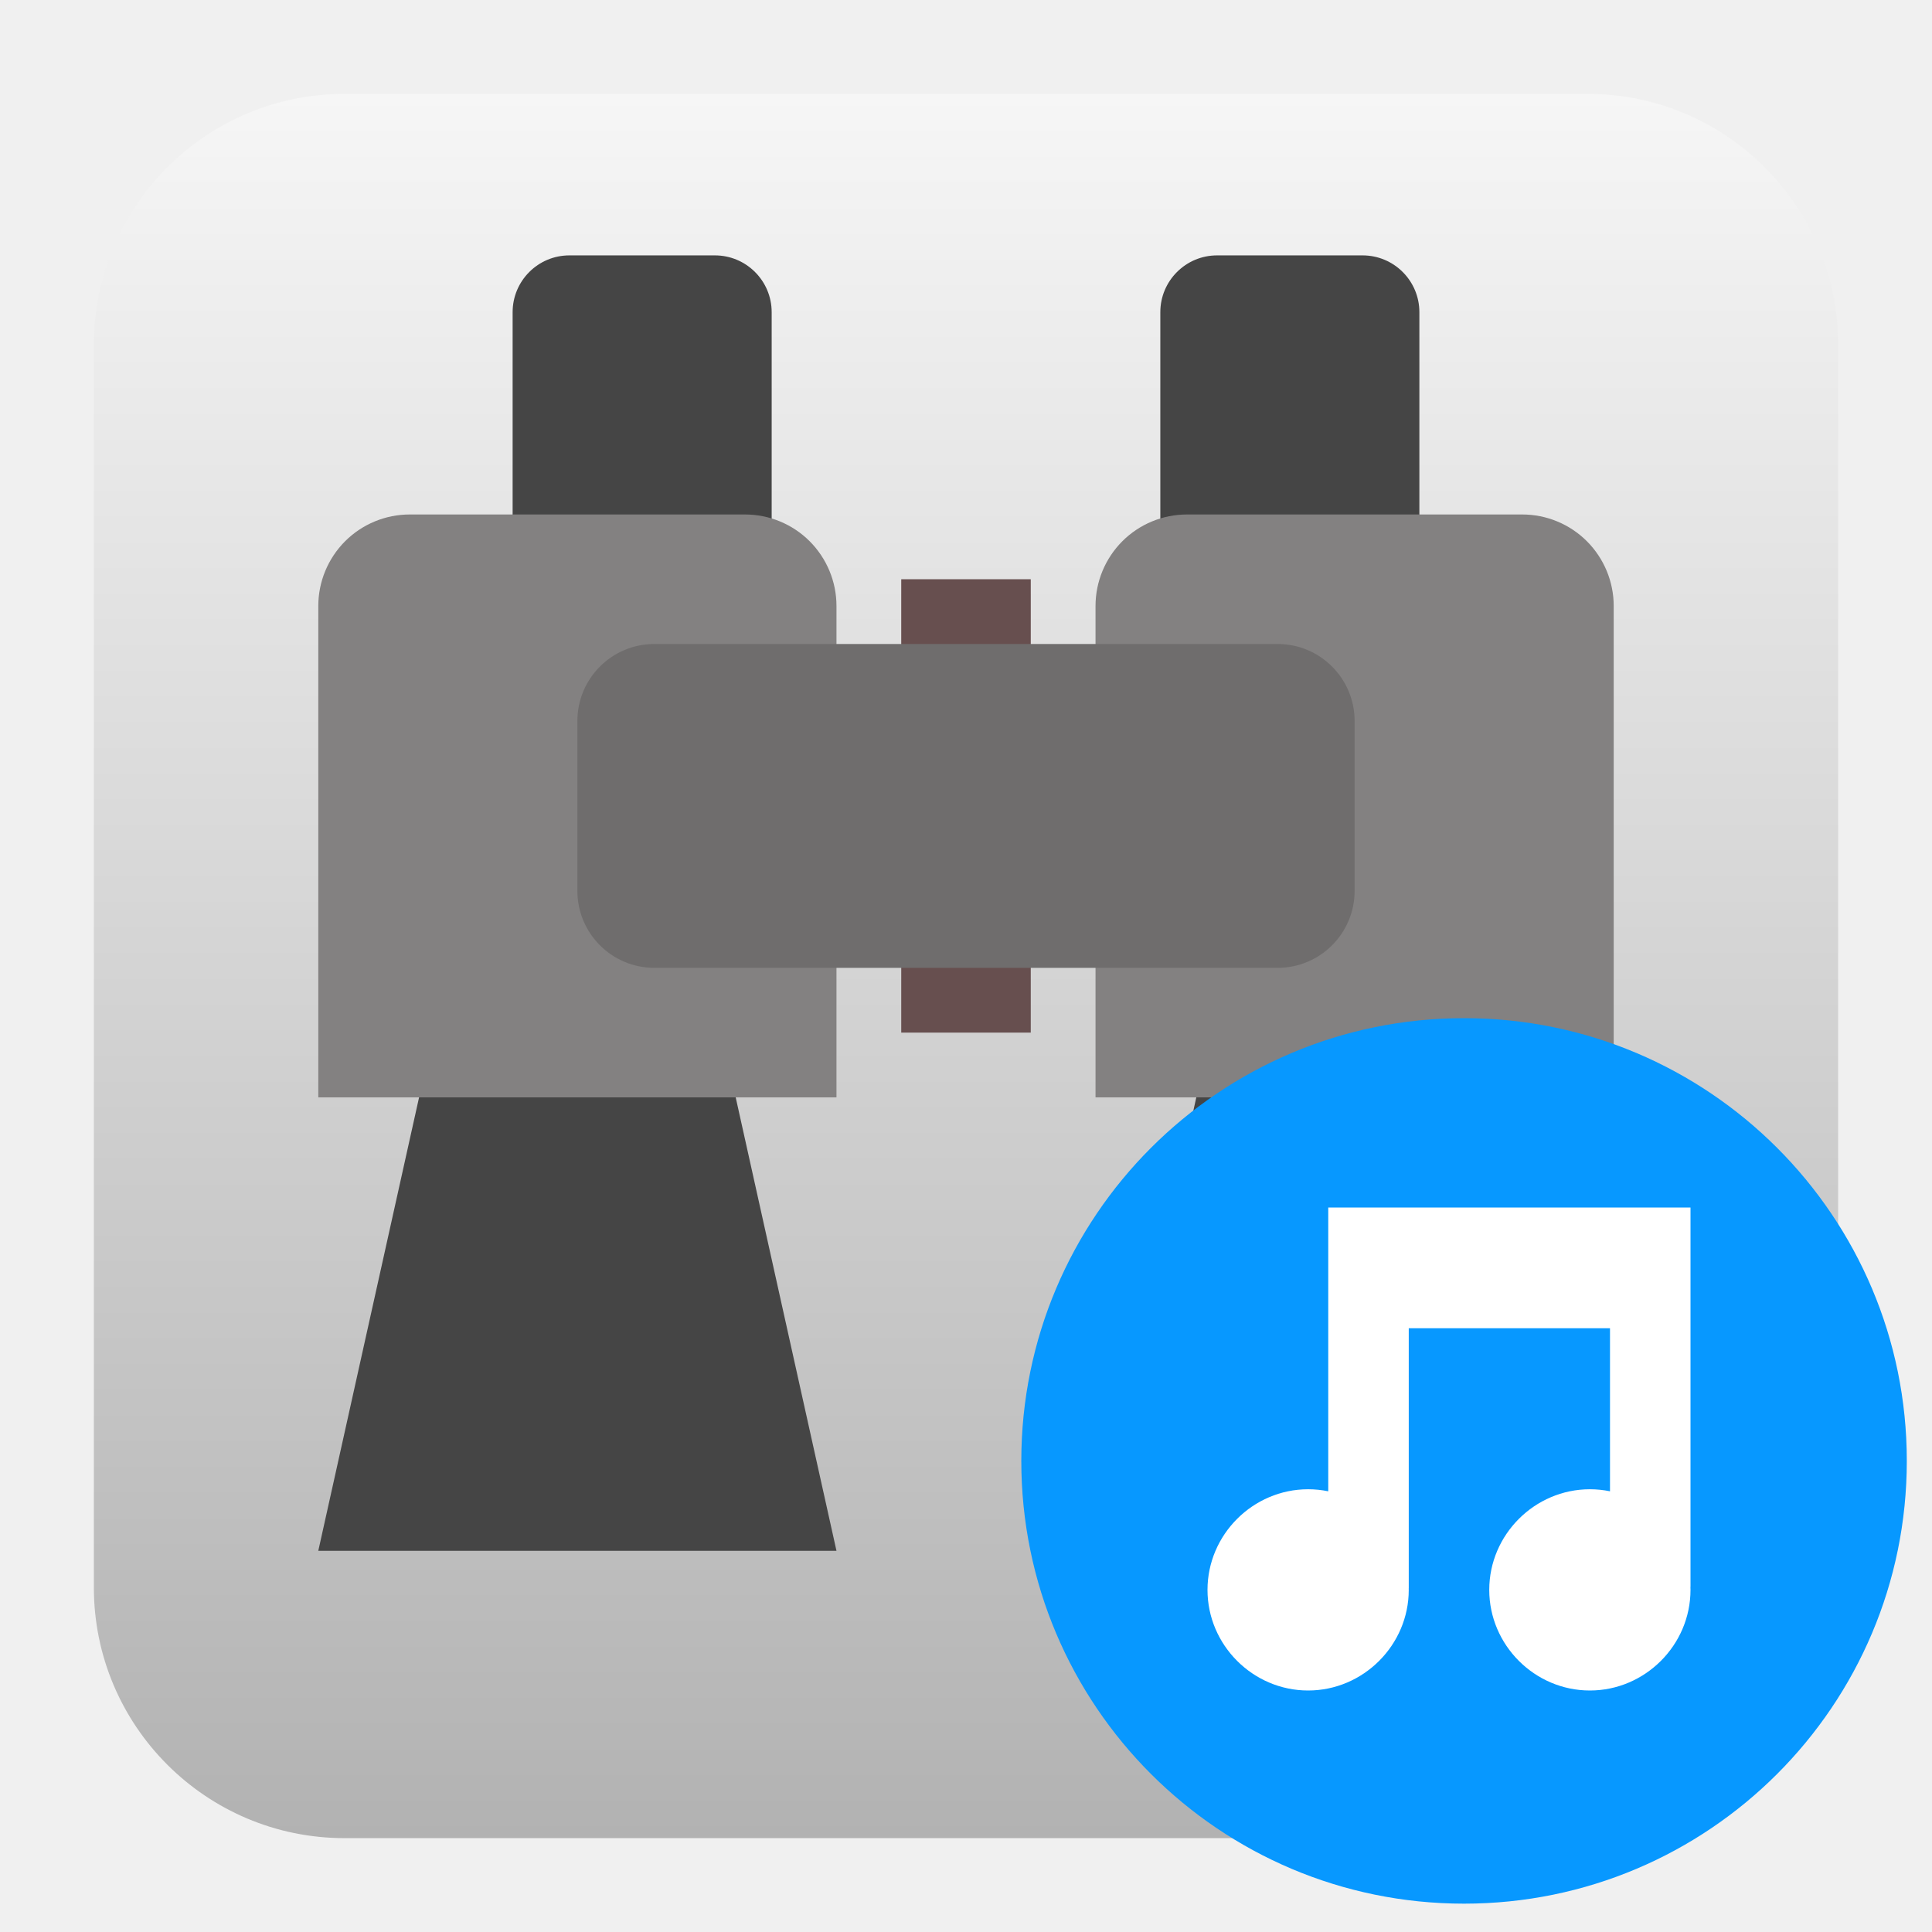
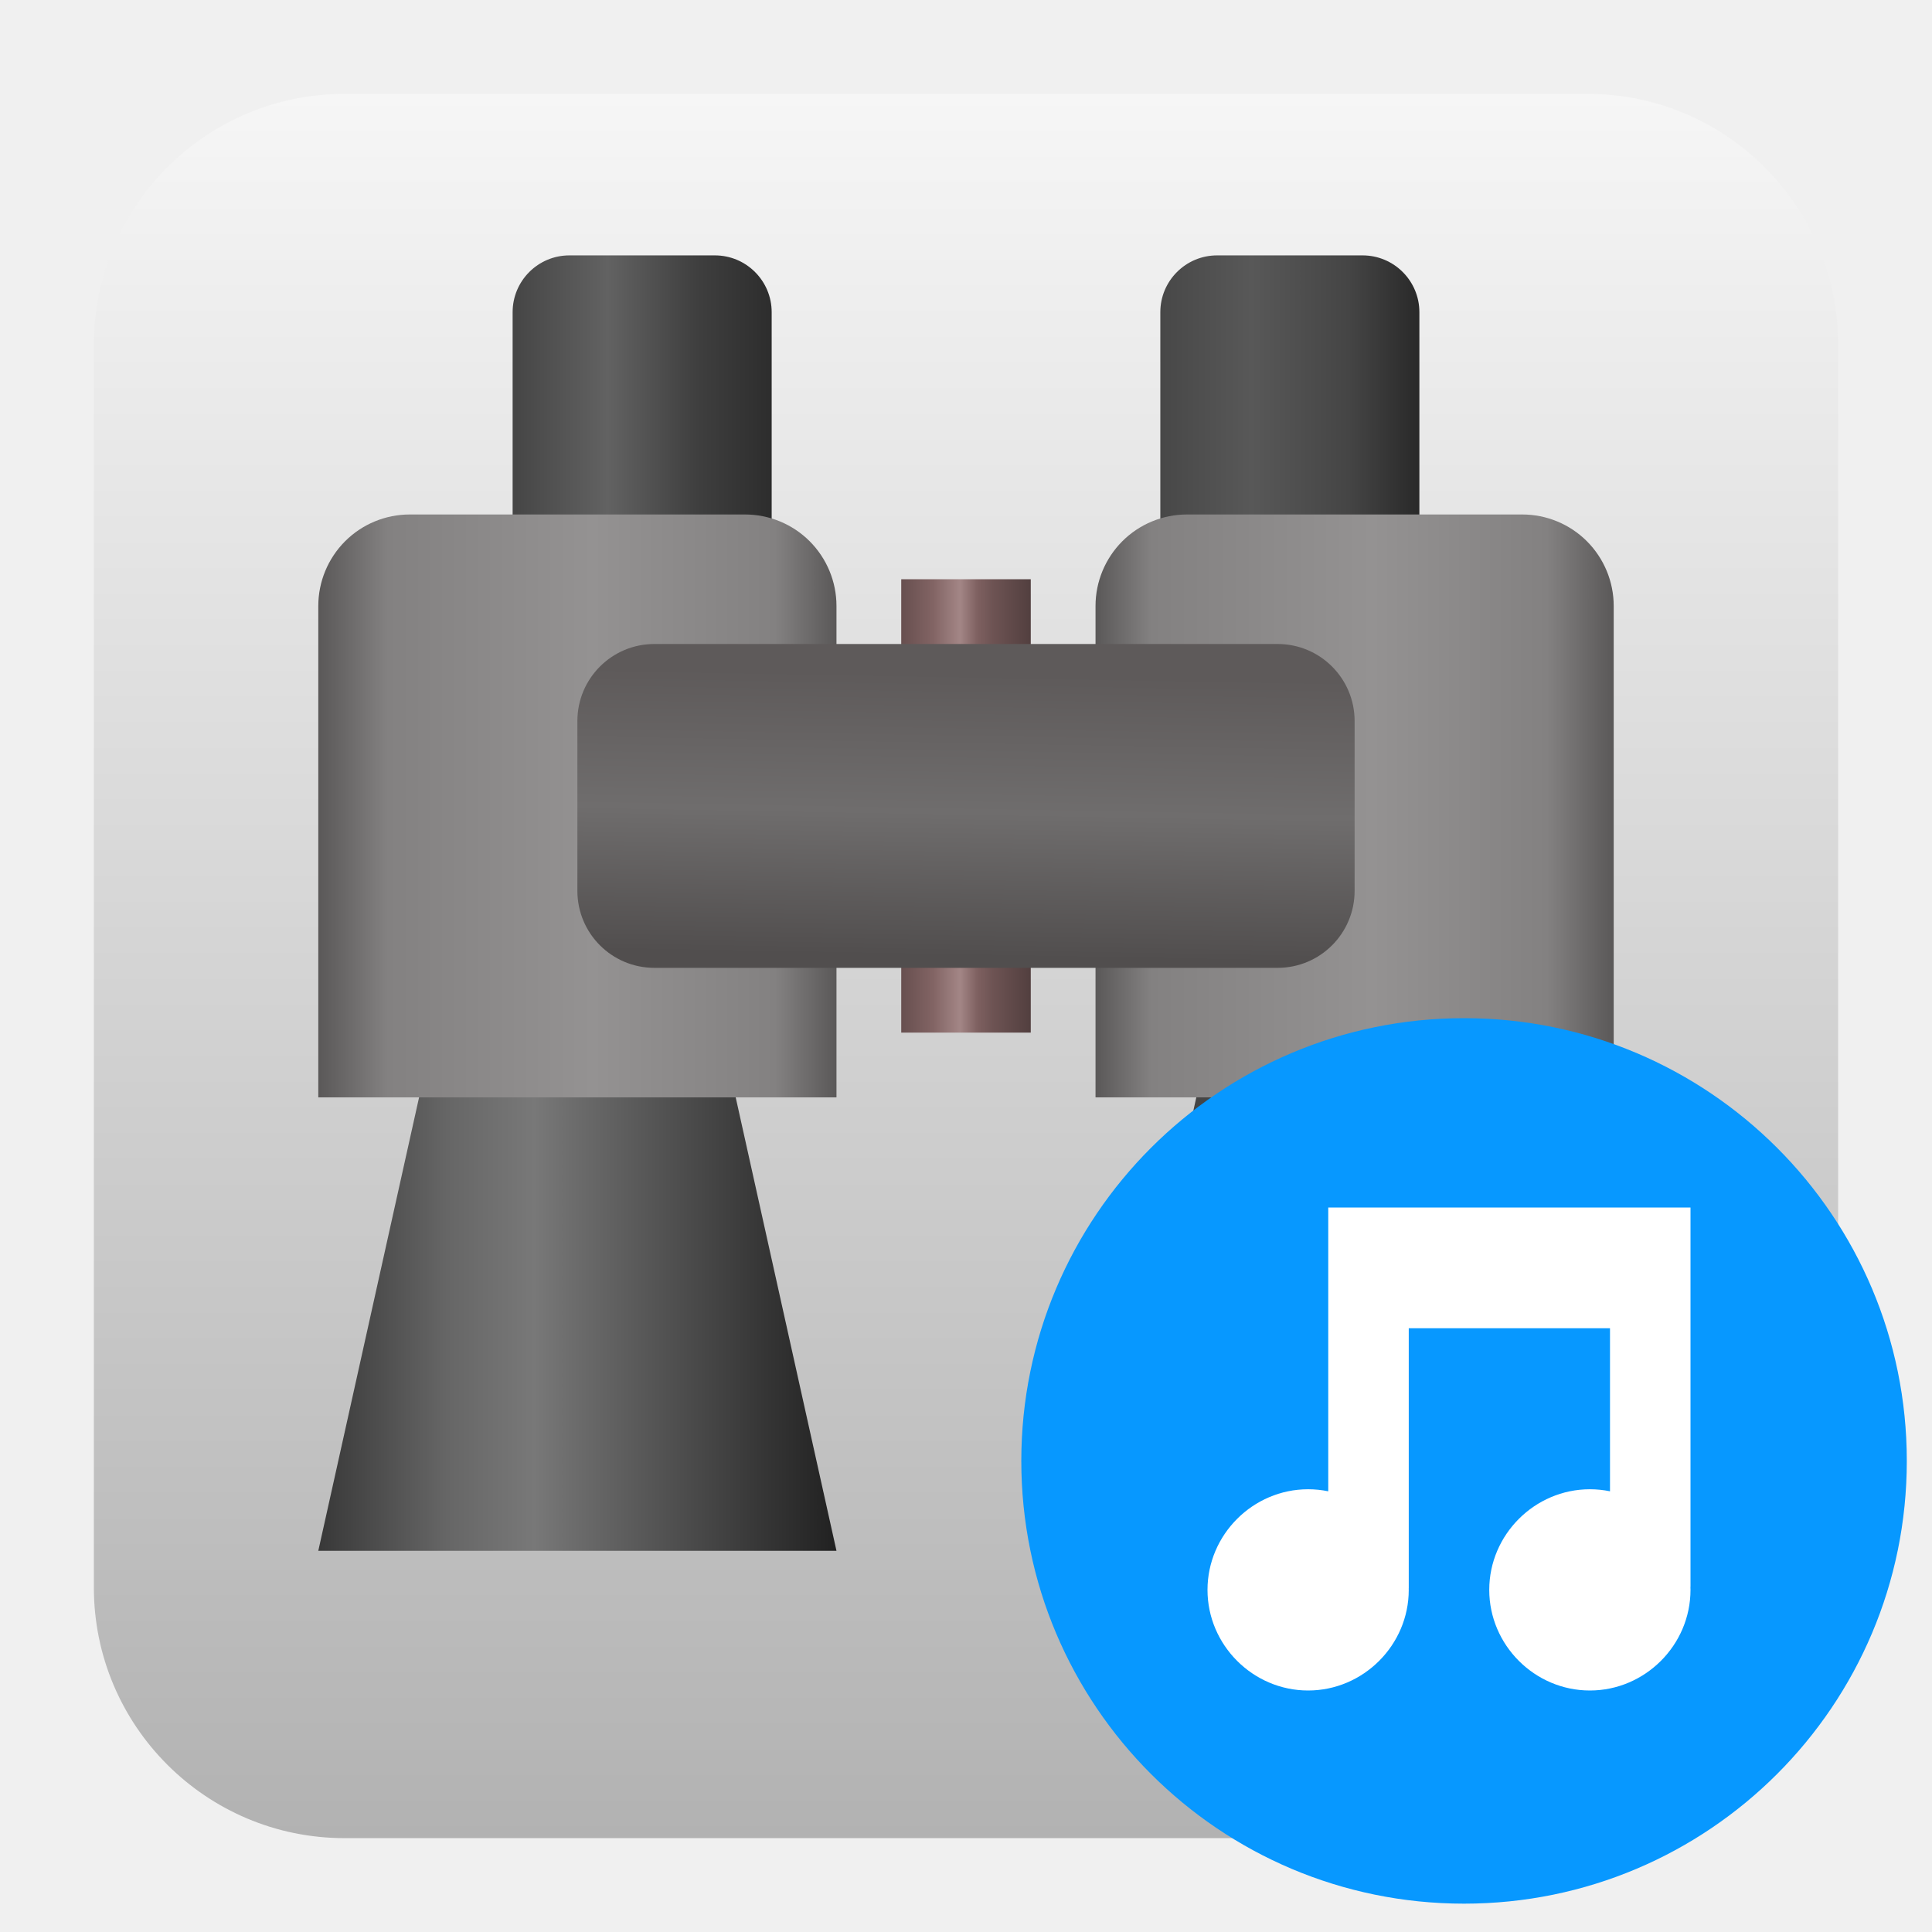
- <svg xmlns="http://www.w3.org/2000/svg" clip-rule="evenodd" fill-rule="evenodd" stroke-linejoin="round" stroke-miterlimit="2" viewBox="0 0 48 48">
+ <svg xmlns="http://www.w3.org/2000/svg" xmlns:xlink="http://www.w3.org/1999/xlink" clip-rule="evenodd" fill-rule="evenodd" stroke-linejoin="round" stroke-miterlimit="2" viewBox="0 0 48 48" version="1.1" id="svg29">
+   <defs id="defs33">
+     <linearGradient id="linearGradient1089">
+       <stop style="stop-color:#454545;stop-opacity:1;" offset="0" id="stop1085" />
+       <stop style="stop-color:#626262;stop-opacity:1;" offset="0.105" id="stop1093" />
+       <stop style="stop-color:#3f3f3f;stop-opacity:1;" offset="0.203" id="stop1099" />
+       <stop style="stop-color:#2b2b2b;stop-opacity:1;" offset="0.295" id="stop1101" />
+       <stop style="stop-color:#484848;stop-opacity:1;" offset="0.717" id="stop1103" />
+       <stop style="stop-color:#585858;stop-opacity:1;" offset="0.815" id="stop1097" />
+       <stop style="stop-color:#454545;stop-opacity:1;" offset="0.922" id="stop1095" />
+       <stop style="stop-color:#292929;stop-opacity:1;" offset="1" id="stop1087" />
+     </linearGradient>
+     <linearGradient id="linearGradient1075">
+       <stop style="stop-color:#383838;stop-opacity:1;" offset="0" id="stop1071" />
+       <stop style="stop-color:#666666;stop-opacity:1;" offset="0.249" id="stop1083" />
+       <stop style="stop-color:#787878;stop-opacity:1;" offset="0.416" id="stop1081" />
+       <stop style="stop-color:#686868;stop-opacity:1;" offset="0.519" id="stop1079" />
+       <stop style="stop-color:#212121;stop-opacity:1;" offset="1" id="stop1073" />
+     </linearGradient>
+     <linearGradient id="linearGradient1061">
+       <stop style="stop-color:#5a5858;stop-opacity:1;" offset="0" id="stop1057" />
+       <stop style="stop-color:#838181;stop-opacity:1;" offset="0.134" id="stop1067" />
+       <stop style="stop-color:#949292;stop-opacity:1;" offset="0.529" id="stop1069" />
+       <stop style="stop-color:#838181;stop-opacity:1;" offset="0.882" id="stop1065" />
+       <stop style="stop-color:#5a5858;stop-opacity:1;" offset="1" id="stop1059" />
+     </linearGradient>
+     <linearGradient id="linearGradient1047">
+       <stop style="stop-color:#5a5858;stop-opacity:1;" offset="0" id="stop1043" />
+       <stop style="stop-color:#838181;stop-opacity:1;" offset="0.108" id="stop1051" />
+       <stop style="stop-color:#949292;stop-opacity:1;" offset="0.533" id="stop1055" />
+       <stop style="stop-color:#838181;stop-opacity:1;" offset="0.871" id="stop1053" />
+       <stop style="stop-color:#5a5858;stop-opacity:1;" offset="1" id="stop1045" />
+     </linearGradient>
+     <linearGradient id="linearGradient913">
+       <stop style="stop-color:#514e4e;stop-opacity:1;" offset="0" id="stop909" />
+       <stop style="stop-color:#6f6d6d;stop-opacity:1;" offset="0.51" id="stop1041" />
+       <stop style="stop-color:#5e5a5a;stop-opacity:1;" offset="1" id="stop911" />
+     </linearGradient>
+     <linearGradient id="linearGradient897">
+       <stop style="stop-color:#674f4f;stop-opacity:1;" offset="0" id="stop893" />
+       <stop style="stop-color:#826464;stop-opacity:1;" offset="0.246" id="stop901" />
+       <stop style="stop-color:#a38686;stop-opacity:1;" offset="0.454" id="stop903" />
+       <stop style="stop-color:#7e6060;stop-opacity:1;" offset="0.589" id="stop907" />
+       <stop style="stop-color:#6d5353;stop-opacity:1;" offset="0.71" id="stop905" />
+       <stop style="stop-color:#523f3f;stop-opacity:1;" offset="1" id="stop895" />
+     </linearGradient>
+     <linearGradient xlink:href="#linearGradient897" id="linearGradient899" x1="22.391" y1="20.023" x2="25.609" y2="20.023" gradientUnits="userSpaceOnUse" />
+     <linearGradient xlink:href="#linearGradient913" id="linearGradient915" x1="14.457" y1="23.596" x2="14.583" y2="16.573" gradientUnits="userSpaceOnUse" />
+     <linearGradient xlink:href="#linearGradient1047" id="linearGradient1049" x1="27.218" y1="20.023" x2="40.092" y2="20.023" gradientUnits="userSpaceOnUse" />
+     <linearGradient xlink:href="#linearGradient1061" id="linearGradient1063" x1="7.908" y1="20.023" x2="20.782" y2="20.023" gradientUnits="userSpaceOnUse" />
+     <linearGradient xlink:href="#linearGradient1075" id="linearGradient1077" x1="7.908" y1="31.288" x2="20.782" y2="31.288" gradientUnits="userSpaceOnUse" />
+     <linearGradient xlink:href="#linearGradient1089" id="linearGradient1091" x1="12.736" y1="10.368" x2="35.264" y2="10.368" gradientUnits="userSpaceOnUse" />
+   </defs>
  <linearGradient id="a" x2="1" gradientTransform="matrix(0 -43.3373 43.3373 0 201.9 45.6687)" gradientUnits="userSpaceOnUse">
-     <stop stop-color="#b2b2b2" offset="0" />
-     <stop stop-color="#f6f6f6" offset="1" />
+     <stop stop-color="#b2b2b2" offset="0" id="stop2" />
+     <stop stop-color="#f6f6f6" offset="1" id="stop4" />
  </linearGradient>
-   <path d="m45.668 8.56c0-3.438-2.79-6.228-6.228-6.228h-30.88c-3.438 0-6.228 2.79-6.228 6.228v30.88c0 3.438 2.79 6.228 6.228 6.228h30.88c3.438 0 6.228-2.79 6.228-6.228z" fill="url(#a)" />
-   <g fill="#454545">
-     <path d="m17.761 6.345c.779 0 1.411.632 1.411 1.411v6.635h-6.436v-6.635c0-.779.632-1.411 1.411-1.411zm16.092 0c.779 0 1.411.632 1.411 1.411v6.635h-6.436v-6.635c0-.779.632-1.411 1.411-1.411z" />
-     <path d="m7.908 38.529 3.219-14.483h6.436l3.219 14.483z" fill-rule="nonzero" />
-     <path d="m27.218 38.529 3.219-14.483h6.436l3.219 14.483z" fill-rule="nonzero" />
+   <path d="m45.668 8.56c0-3.438-2.79-6.228-6.228-6.228h-30.88c-3.438 0-6.228 2.79-6.228 6.228v30.88c0 3.438 2.79 6.228 6.228 6.228h30.88c3.438 0 6.228-2.79 6.228-6.228z" fill="url(#a)" id="path7" />
+   <g fill="#454545" id="g15">
+     <path d="m17.761 6.345c.779 0 1.411.632 1.411 1.411v6.635h-6.436v-6.635c0-.779.632-1.411 1.411-1.411zm16.092 0c.779 0 1.411.632 1.411 1.411v6.635h-6.436v-6.635c0-.779.632-1.411 1.411-1.411z" id="path9" style="fill-opacity:1;fill:url(#linearGradient1091)" />
+     <path d="m7.908 38.529 3.219-14.483h6.436l3.219 14.483z" fill-rule="nonzero" id="path11" style="fill-opacity:1;fill:url(#linearGradient1077)" />
+     <path d="m27.218 38.529 3.219-14.483h6.436l3.219 14.483z" fill-rule="nonzero" id="path13" />
  </g>
-   <path d="m20.782 15.055c0-.603-.24-1.181-.666-1.608-.426-.426-1.005-.665-1.607-.665h-8.328c-.603 0-1.181.239-1.607.665-.426.427-.666 1.005-.666 1.608v12.209h12.874z" fill="#838181" />
-   <path d="m40.092 15.055c0-.603-.24-1.181-.666-1.608-.426-.426-1.004-.665-1.607-.665h-8.328c-.603 0-1.181.239-1.607.665-.426.427-.666 1.005-.666 1.608v12.209h12.874z" fill="#838181" />
-   <path d="m22.391 14.391h3.218v11.264h-3.218z" fill="#674f4f" />
-   <path d="m33.655 17.913c0-1.057-.856-1.913-1.913-1.913h-15.484c-1.057 0-1.913.856-1.913 1.913v4.22c0 1.057.856 1.913 1.913 1.913h15.484c1.057 0 1.913-.856 1.913-1.913z" fill="#6f6d6d" />
-   <circle cx="36.374" cy="36.296" r="11" fill="#0798ff" />
-   <path d="m33 30v7.051c-.165-.034-.332-.051-.5-.051-1.371 0-2.5 1.129-2.5 2.5s1.129 2.5 2.5 2.5 2.5-1.129 2.5-2.5c-.001-.011-.001-.022-.002-.033h.002v-6.467h5v4.051c-.165-.034-.332-.051-.5-.051-1.371 0-2.5 1.129-2.5 2.5s1.129 2.5 2.5 2.5 2.5-1.129 2.5-2.5c0-.025-.001-.051-.002-.076h.002v-9.424z" fill="#fff" fill-rule="nonzero" />
+   <path d="m20.782 15.055c0-.603-.24-1.181-.666-1.608-.426-.426-1.005-.665-1.607-.665h-8.328c-.603 0-1.181.239-1.607.665-.426.427-.666 1.005-.666 1.608v12.209h12.874z" fill="#838181" id="path17" style="fill-opacity:1;fill:url(#linearGradient1063)" />
+   <path d="m40.092 15.055c0-.603-.24-1.181-.666-1.608-.426-.426-1.004-.665-1.607-.665h-8.328c-.603 0-1.181.239-1.607.665-.426.427-.666 1.005-.666 1.608v12.209h12.874z" fill="#838181" id="path19" style="fill-opacity:1;fill:url(#linearGradient1049)" />
+   <path d="m22.391 14.391h3.218v11.264h-3.218z" fill="#674f4f" id="path21" style="fill-opacity:1;fill:url(#linearGradient899)" />
+   <path d="m33.655 17.913c0-1.057-.856-1.913-1.913-1.913h-15.484c-1.057 0-1.913.856-1.913 1.913v4.22c0 1.057.856 1.913 1.913 1.913h15.484c1.057 0 1.913-.856 1.913-1.913z" fill="#6f6d6d" id="path23" style="fill-opacity:1;fill:url(#linearGradient915)" />
+   <circle cx="36.374" cy="36.296" r="11" fill="#0798ff" id="circle25" />
+   <path d="m33 30v7.051c-.165-.034-.332-.051-.5-.051-1.371 0-2.5 1.129-2.5 2.5s1.129 2.5 2.5 2.5 2.5-1.129 2.5-2.5c-.001-.011-.001-.022-.002-.033h.002v-6.467h5v4.051c-.165-.034-.332-.051-.5-.051-1.371 0-2.5 1.129-2.5 2.5s1.129 2.5 2.5 2.5 2.5-1.129 2.5-2.5c0-.025-.001-.051-.002-.076h.002v-9.424z" fill="#fff" fill-rule="nonzero" id="path27" />
</svg>
